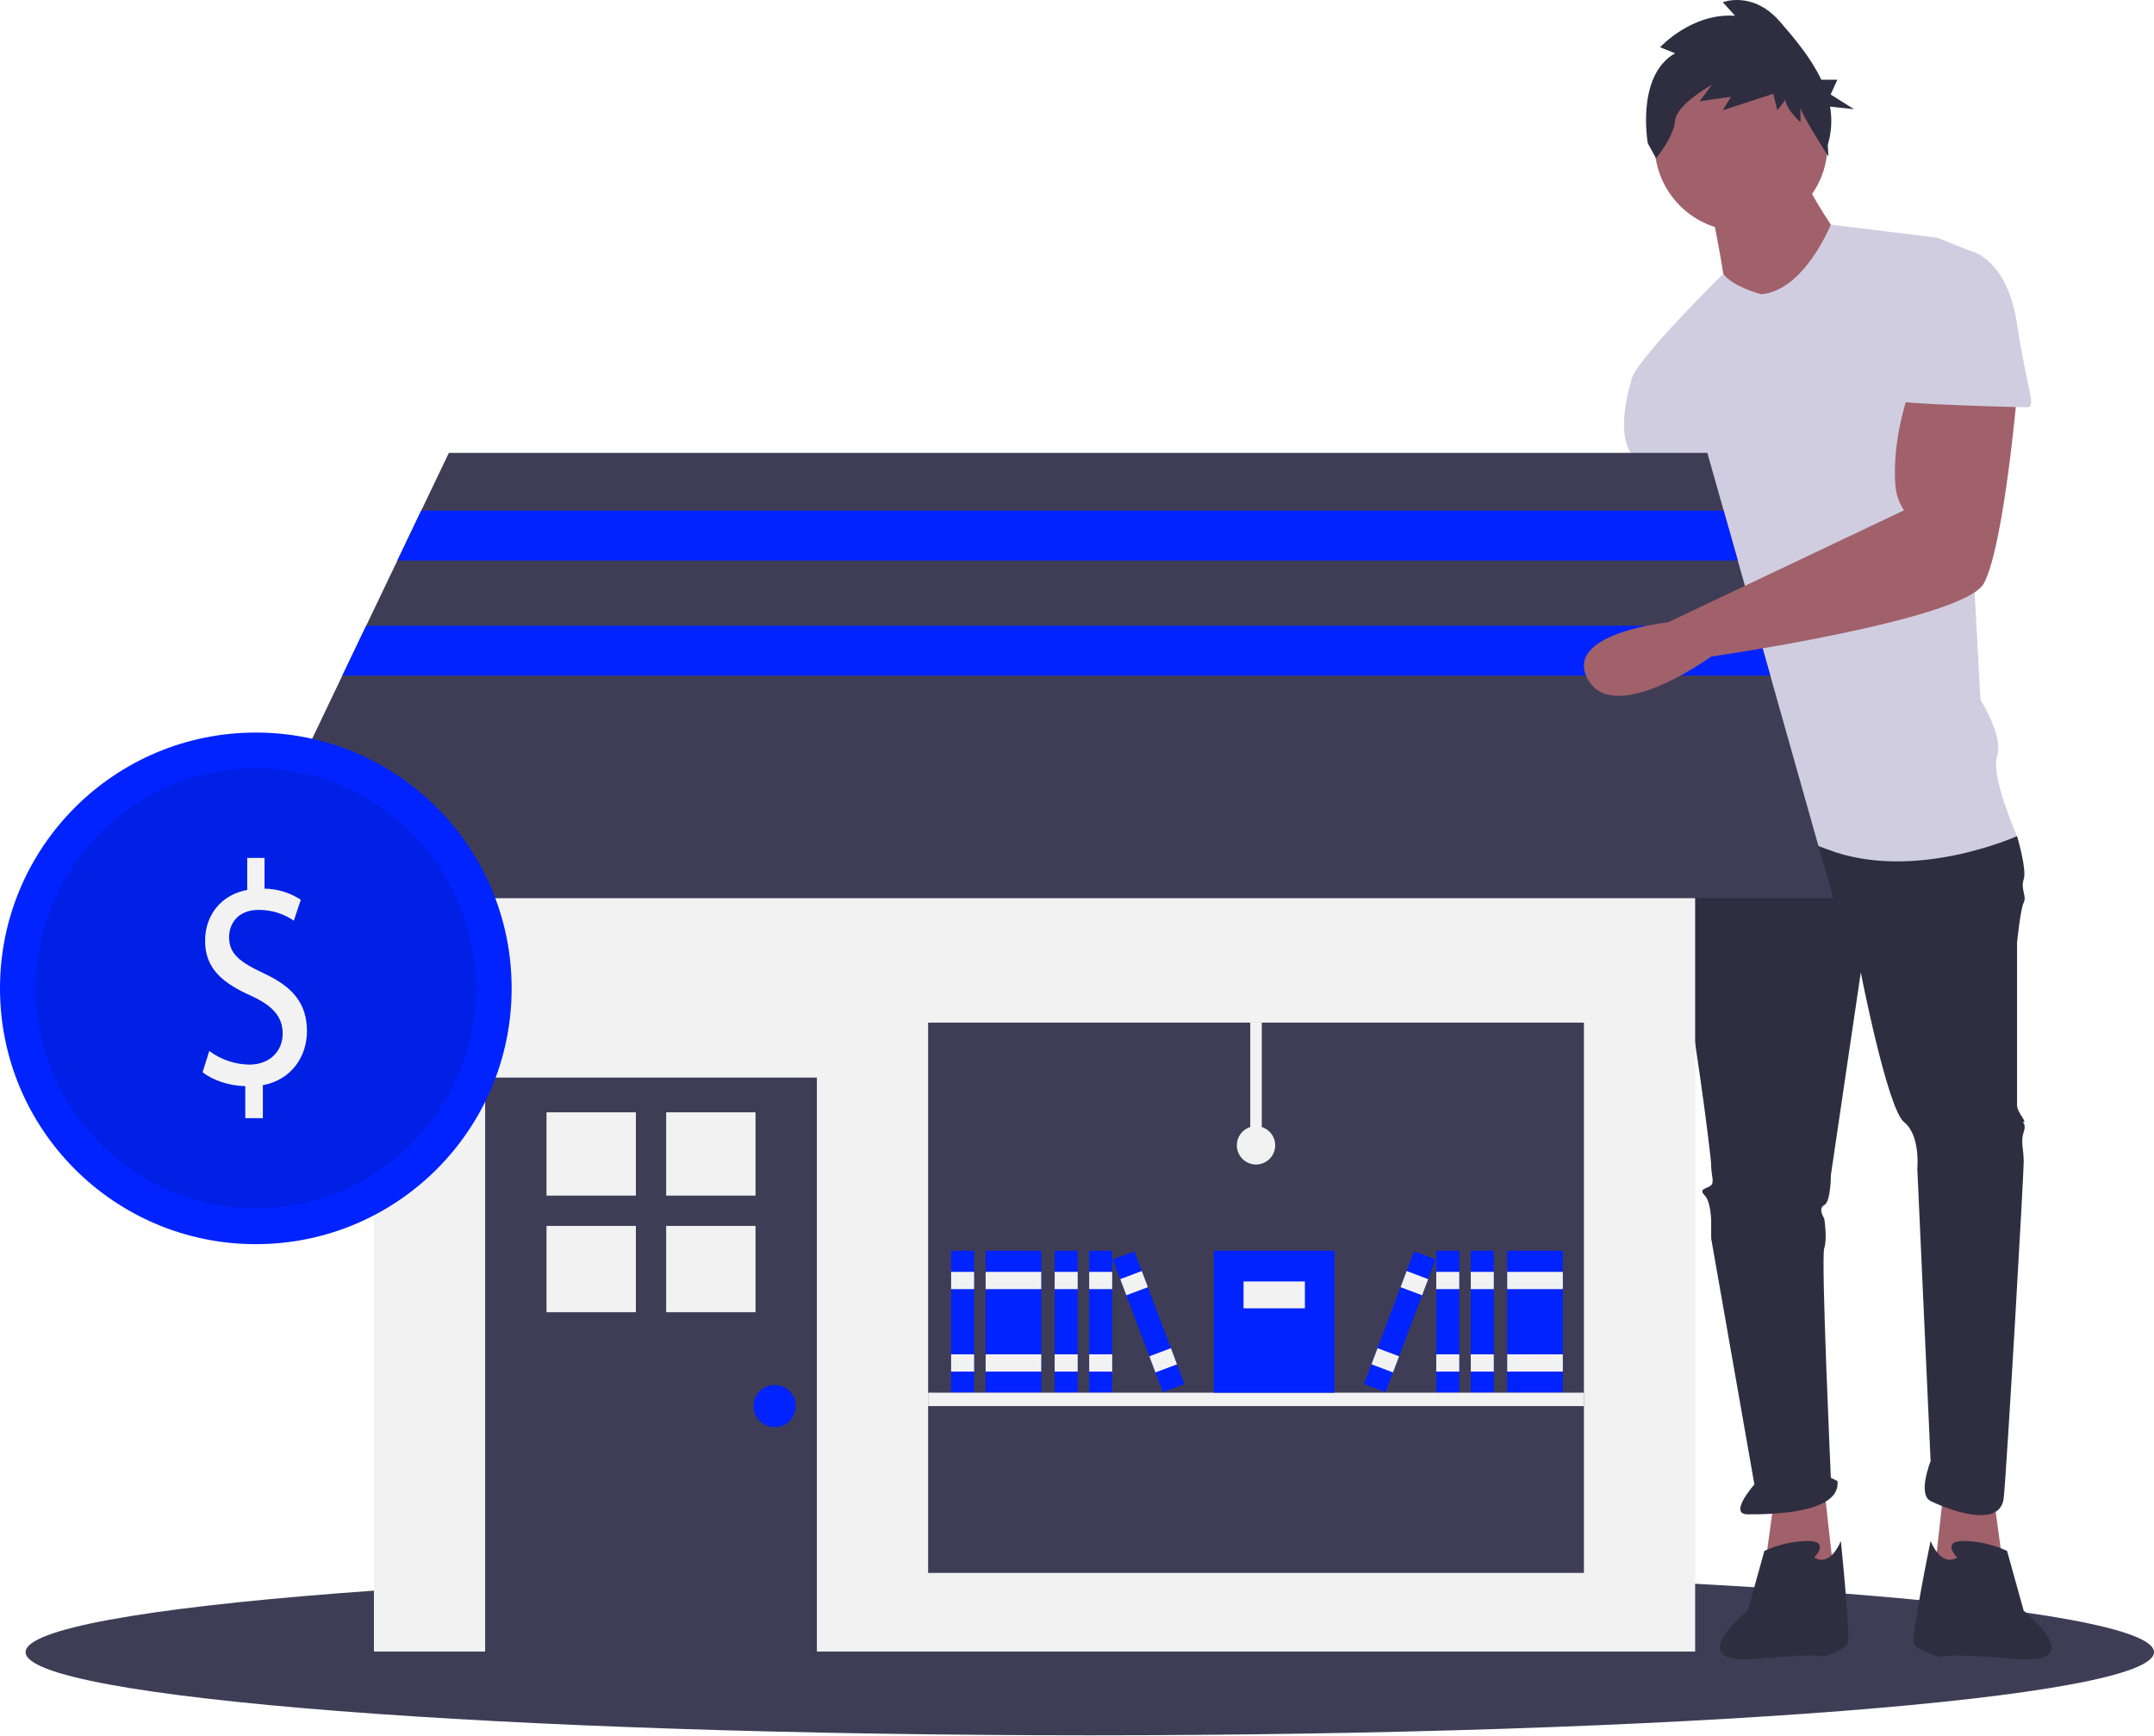
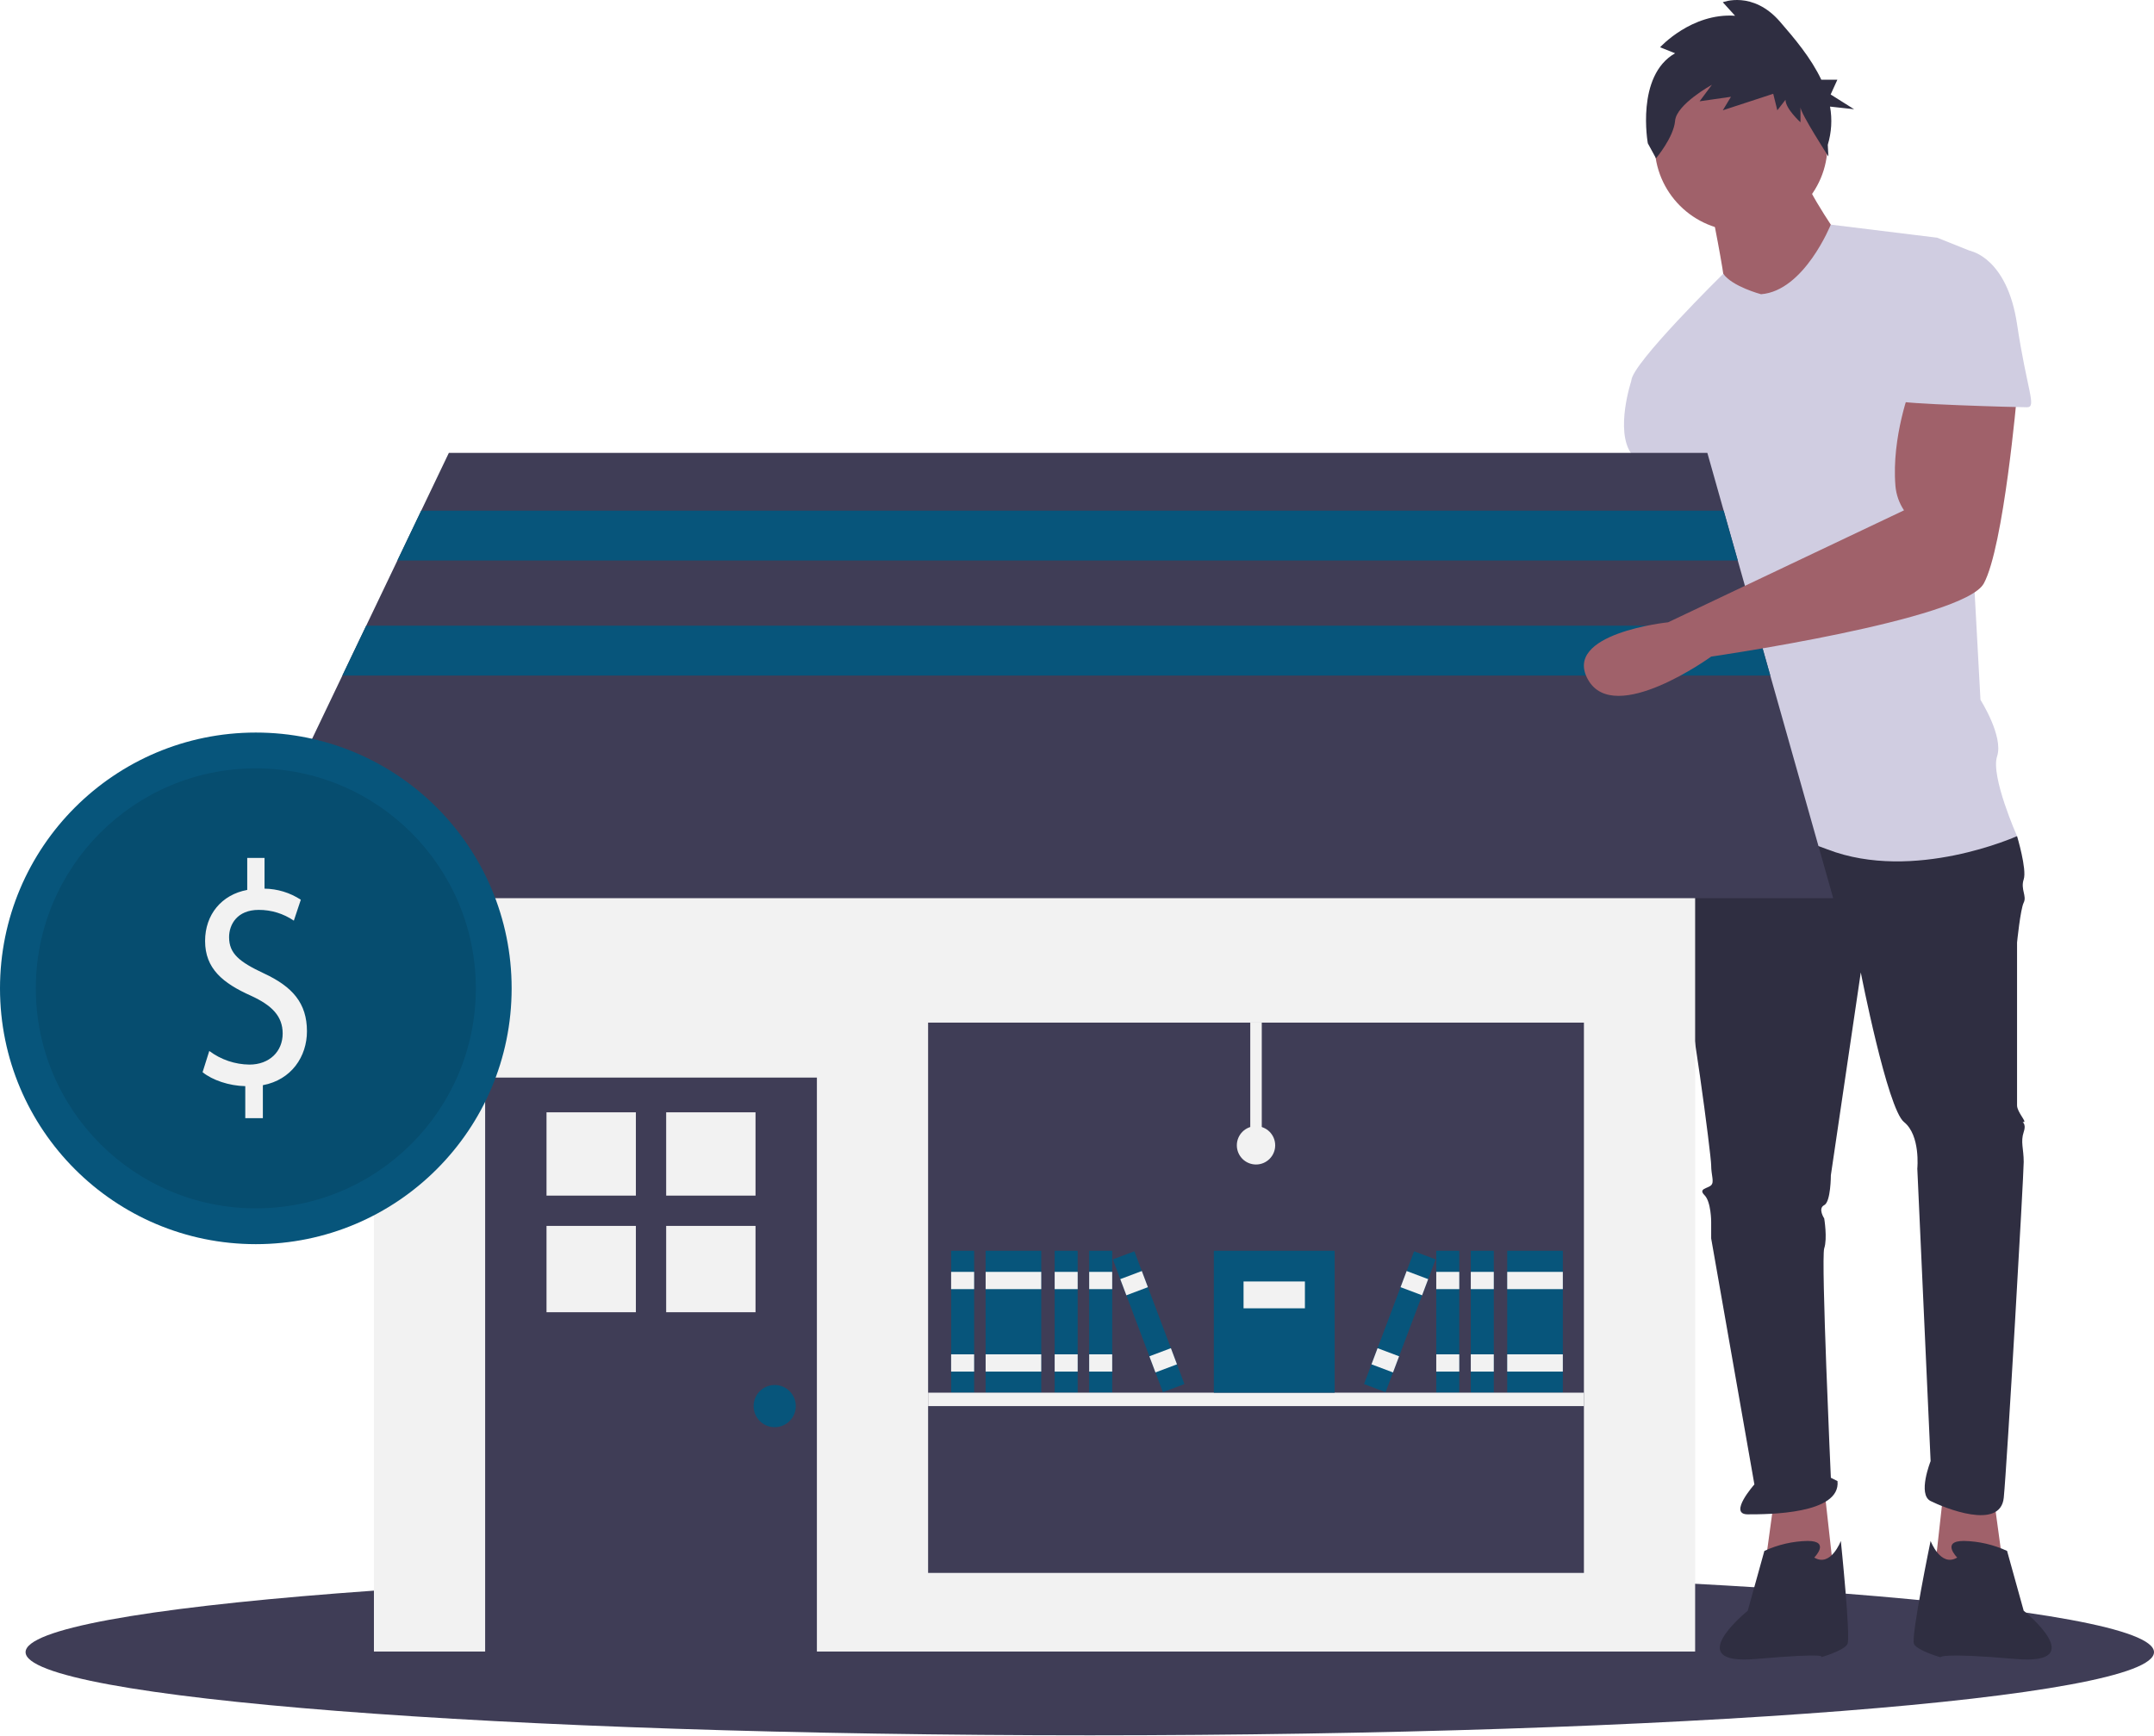
<svg xmlns="http://www.w3.org/2000/svg" id="b582dbfc-ed60-4217-aa06-1e10ec960023" data-name="Layer 1" width="842" height="678.376" viewBox="0 0 842 678.376">
  <ellipse cx="426" cy="645.876" rx="416" ry="32.5" fill="#3f3d56" />
  <polygon points="779.369 585.5 783.268 614.093 755.975 616.692 759.874 581.601 779.369 585.5" fill="#a0616a" />
  <path d="M829.702,303.812s2.599,35.091,2.599,36.391S814.106,431.18,814.106,431.18s-25.993,49.387,0,48.088,18.195-46.788,18.195-46.788l27.293-75.381-11.697-53.286Z" transform="translate(-179 -110.8118)" fill="#a0616a" />
  <polygon points="693.591 585.5 689.692 614.093 716.985 616.692 713.086 581.601 693.591 585.5" fill="#a0616a" />
  <path d="M842.698,428.581l-6.498,9.098s-3.899,38.99,0,51.987,11.697,72.781,11.697,76.68,1.3,6.498,0,7.798-5.199,1.3-2.599,3.899,2.599,10.397,2.599,10.397V594.938l16.896,96.175s-10.397,11.697-2.599,11.697,36.391,0,35.091-12.997l-2.599-1.3s-3.899-85.778-2.599-89.677,0-11.697,0-11.697-2.599-3.899,0-5.199,2.599-11.697,2.599-11.697l11.697-79.28s10.397,53.286,16.896,58.485,5.199,18.195,5.199,18.195l5.199,114.371s-5.199,12.997,0,15.596,27.293,11.697,28.593-1.3,7.798-126.068,7.798-131.266-1.3-7.798,0-11.697-1.3-3.899,0-3.899-2.599-3.899-2.599-6.498V479.268s1.3-12.997,2.599-15.596-1.3-5.199,0-9.098-2.599-16.896-2.599-16.896l-58.485-15.596Z" transform="translate(-179 -110.8118)" fill="#2f2e41" />
  <path d="M888.187,719.706s6.498-6.498-2.599-6.498a42.303,42.303,0,0,0-16.896,3.899l-6.498,23.394S835.55,761.945,865.442,759.346s25.344-.65,25.344-.65,9.098-2.599,10.397-5.199-2.599-40.29-2.599-40.29S894.685,723.605,888.187,719.706Z" transform="translate(-179 -110.8118)" fill="#2f2e41" />
  <path d="M944.072,719.706s-6.498-6.498,2.599-6.498a42.303,42.303,0,0,1,16.896,3.899l6.498,23.394s26.643,21.445-3.249,18.845-29.243-.65-29.243-.65-9.098-2.599-10.397-5.199,6.498-40.29,6.498-40.29S937.574,723.605,944.072,719.706Z" transform="translate(-179 -110.8118)" fill="#2f2e41" />
  <circle cx="680.594" cy="56.536" r="33.791" fill="#a0616a" />
  <path d="M847.897,192.041s5.199,25.993,5.199,29.892,22.094,15.596,22.094,15.596l24.694-31.192s-15.596-22.094-15.596-27.293Z" transform="translate(-179 -110.8118)" fill="#a0616a" />
  <path d="M867.392,225.832s-11.328-3.015-14.761-8.006c0,0-35.926,35.299-35.926,41.797l28.593,50.687s0,18.195,2.599,19.495,0,0,0,5.199-7.798,38.99-5.199,44.189,5.199,1.3,2.599,9.098-9.098,49.387-9.098,49.387,23.394-7.798,57.185,5.199,74.081-5.199,74.081-5.199-10.397-23.394-7.798-31.192-6.498-22.094-6.498-22.094l-6.498-119.569s9.098-53.286,2.599-55.886L936.274,203.738l-41.621-5.115S884.288,224.533,867.392,225.832Z" transform="translate(-179 -110.8118)" fill="#d0cde1" />
  <path d="M829.702,250.526l-12.997,9.098s-6.498,19.495,0,28.593,9.098,22.094,9.098,22.094l25.993-2.599Z" transform="translate(-179 -110.8118)" fill="#d0cde1" />
  <path d="M833.794,131.636l-5.862-2.347s12.256-13.493,29.308-12.32l-4.796-5.28s11.723-4.693,22.38,7.626c5.602,6.476,12.084,14.089,16.125,22.664h6.277l-2.62,5.769,9.17,5.769-9.412-1.036a31.921,31.921,0,0,1-.89,14.94l.252,4.56s-10.91-16.879-10.91-19.226v5.867s-5.862-5.28-5.862-8.8l-3.197,4.107-1.599-6.453-19.716,6.453,3.197-5.28-12.256,1.76,4.796-6.453s-13.854,7.627-14.387,14.08c-.533,6.453-7.46,14.666-7.46,14.666l-3.197-5.867S818.341,140.435,833.794,131.636Z" transform="translate(-179 -110.8118)" fill="#2f2e41" />
  <rect x="146.169" y="282.832" width="516.463" height="362.798" fill="#f2f2f2" />
  <rect x="189.645" y="421.256" width="129.678" height="226.374" fill="#3f3d56" />
  <rect x="213.632" y="434.837" width="34.932" height="32.563" fill="#f2f2f2" />
  <rect x="260.405" y="434.837" width="34.932" height="32.563" fill="#f2f2f2" />
  <rect x="213.632" y="479.241" width="34.932" height="33.748" fill="#f2f2f2" />
  <rect x="260.405" y="479.241" width="34.932" height="33.748" fill="#f2f2f2" />
-   <circle cx="302.832" cy="549.684" r="8.245" fill="#0023ff" />
+   <circle cx="302.832" cy="549.684" r="8.245" fill="#07557b" />
  <rect x="362.799" y="399.767" width="256.357" height="215.13" fill="#3f3d56" />
  <polygon points="716.602 351.134 92.199 351.134 133.831 264.092 143.148 244.603 155.337 219.117 164.654 199.628 175.455 177.051 667.407 177.051 673.786 199.628 679.295 219.117 686.499 244.603 692.008 264.092 716.602 351.134" fill="#3f3d56" />
-   <rect x="371.794" y="488.967" width="8.995" height="55.469" fill="#0023ff" />
+   <rect x="371.794" y="488.967" width="8.995" height="55.469" fill="#07557b" />
  <rect x="371.794" y="497.213" width="8.995" height="6.746" fill="#f2f2f2" />
  <rect x="371.794" y="529.445" width="8.995" height="6.746" fill="#f2f2f2" />
-   <rect x="385.286" y="488.967" width="21.738" height="55.469" fill="#0023ff" />
+   <rect x="385.286" y="488.967" width="21.738" height="55.469" fill="#07557b" />
  <rect x="385.286" y="497.213" width="21.738" height="6.746" fill="#f2f2f2" />
  <rect x="385.286" y="529.445" width="21.738" height="6.746" fill="#f2f2f2" />
-   <rect x="412.271" y="488.967" width="8.995" height="55.469" fill="#0023ff" />
+   <rect x="412.271" y="488.967" width="8.995" height="55.469" fill="#07557b" />
  <rect x="412.271" y="497.213" width="8.995" height="6.746" fill="#f2f2f2" />
  <rect x="412.271" y="529.445" width="8.995" height="6.746" fill="#f2f2f2" />
-   <rect x="425.764" y="488.967" width="8.995" height="55.469" fill="#0023ff" />
+   <rect x="425.764" y="488.967" width="8.995" height="55.469" fill="#07557b" />
  <rect x="425.764" y="497.213" width="8.995" height="6.746" fill="#f2f2f2" />
  <rect x="425.764" y="529.445" width="8.995" height="6.746" fill="#f2f2f2" />
-   <rect x="623.503" y="599.779" width="8.995" height="55.469" transform="translate(-359.9765 151.0324) rotate(-20.65411)" fill="#0023ff" />
+   <rect x="623.503" y="599.779" width="8.995" height="55.469" transform="translate(-359.9765 151.0324) rotate(-20.65411)" fill="#07557b" />
  <rect x="617.819" y="609.06" width="8.995" height="6.746" transform="translate(-355.0227 148.058) rotate(-20.65411)" fill="#f2f2f2" />
  <rect x="629.188" y="639.221" width="8.995" height="6.746" transform="translate(-364.9303 154.0067) rotate(-20.65411)" fill="#f2f2f2" />
-   <rect x="589.173" y="488.967" width="21.738" height="55.469" fill="#0023ff" />
+   <rect x="589.173" y="488.967" width="21.738" height="55.469" fill="#07557b" />
  <rect x="589.173" y="497.213" width="21.738" height="6.746" fill="#f2f2f2" />
  <rect x="589.173" y="529.445" width="21.738" height="6.746" fill="#f2f2f2" />
-   <rect x="574.931" y="488.967" width="8.995" height="55.469" fill="#0023ff" />
+   <rect x="574.931" y="488.967" width="8.995" height="55.469" fill="#07557b" />
  <rect x="574.931" y="497.213" width="8.995" height="6.746" fill="#f2f2f2" />
  <rect x="574.931" y="529.445" width="8.995" height="6.746" fill="#f2f2f2" />
-   <rect x="561.438" y="488.967" width="8.995" height="55.469" fill="#0023ff" />
+   <rect x="561.438" y="488.967" width="8.995" height="55.469" fill="#07557b" />
  <rect x="561.438" y="497.213" width="8.995" height="6.746" fill="#f2f2f2" />
  <rect x="561.438" y="529.445" width="8.995" height="6.746" fill="#f2f2f2" />
-   <rect x="698.462" y="623.016" width="55.469" height="8.995" transform="translate(-296.1332 974.883) rotate(-69.34589)" fill="#0023ff" />
+   <rect x="698.462" y="623.016" width="55.469" height="8.995" transform="translate(-296.1332 974.883) rotate(-69.34589)" fill="#07557b" />
  <rect x="728.508" y="607.936" width="6.746" height="8.995" transform="translate(-278.3428 970.4412) rotate(-69.34589)" fill="#f2f2f2" />
  <rect x="717.138" y="638.096" width="6.746" height="8.995" transform="translate(-313.9237 979.3249) rotate(-69.34589)" fill="#f2f2f2" />
  <rect x="362.799" y="544.437" width="256.357" height="5.247" fill="#f2f2f2" />
-   <rect x="474.487" y="488.967" width="47.224" height="55.469" fill="#0023ff" />
+   <rect x="474.487" y="488.967" width="47.224" height="55.469" fill="#07557b" />
  <rect x="486.105" y="500.961" width="23.987" height="10.494" fill="#f2f2f2" />
  <rect x="488.729" y="399.767" width="4.497" height="47.973" fill="#f2f2f2" />
  <circle cx="490.977" cy="447.74" r="7.496" fill="#f2f2f2" />
-   <polygon points="679.295 219.117 155.337 219.117 164.654 199.628 673.786 199.628 679.295 219.117" fill="#0023ff" />
-   <polygon points="692.008 264.092 133.831 264.092 143.148 244.603 686.499 244.603 692.008 264.092" fill="#0023ff" />
+   <polygon points="679.295 219.117 155.337 219.117 164.654 199.628 673.786 199.628 679.295 219.117" fill="#07557b" />
+   <polygon points="692.008 264.092 133.831 264.092 143.148 244.603 686.499 244.603 692.008 264.092" fill="#07557b" />
  <path d="M925.877,262.223s-7.526,19.353-5.954,38.501a20.293,20.293,0,0,0,3.355,9.587h0L831.073,354.085s-41.662,4.313-31.264,22.509,48.088-9.098,48.088-9.098,98.775-14.296,106.573-28.593,12.997-74.081,12.997-74.081Z" transform="translate(-179 -110.8118)" fill="#a0616a" />
  <path d="M929.776,208.937h19.495s14.296,2.599,18.195,28.593,7.798,32.492,3.899,32.492-50.687-1.3-50.687-2.599S929.776,208.937,929.776,208.937Z" transform="translate(-179 -110.8118)" fill="#d0cde1" />
-   <circle cx="100" cy="386.376" r="100" fill="#0023ff" />
+   <circle cx="100" cy="386.376" r="100" fill="#07557b" />
  <circle cx="100" cy="386.376" r="86" opacity="0.1" />
  <path d="M274.879,547.936V535.419c-6.327-.123-12.873-2.355-16.691-5.453l2.618-8.303a26.681,26.681,0,0,0,15.709,5.329c7.746,0,12.982-5.081,12.982-12.145,0-6.816-4.255-11.03-12.328-14.748-11.128-4.957-18-10.658-18-21.44,0-10.287,6.437-18.094,16.473-19.953V446.188h6.764v12.021A26.543,26.543,0,0,1,296.589,462.547l-2.728,8.18a24.107,24.107,0,0,0-13.746-4.214c-8.4,0-11.564,5.701-11.564,10.658,0,6.444,4.036,9.666,13.528,14.128,11.236,5.205,16.909,11.649,16.909,22.679,0,9.79-6,18.962-17.237,21.068v12.89Z" transform="translate(-179 -110.8118)" fill="#f2f2f2" />
</svg>
